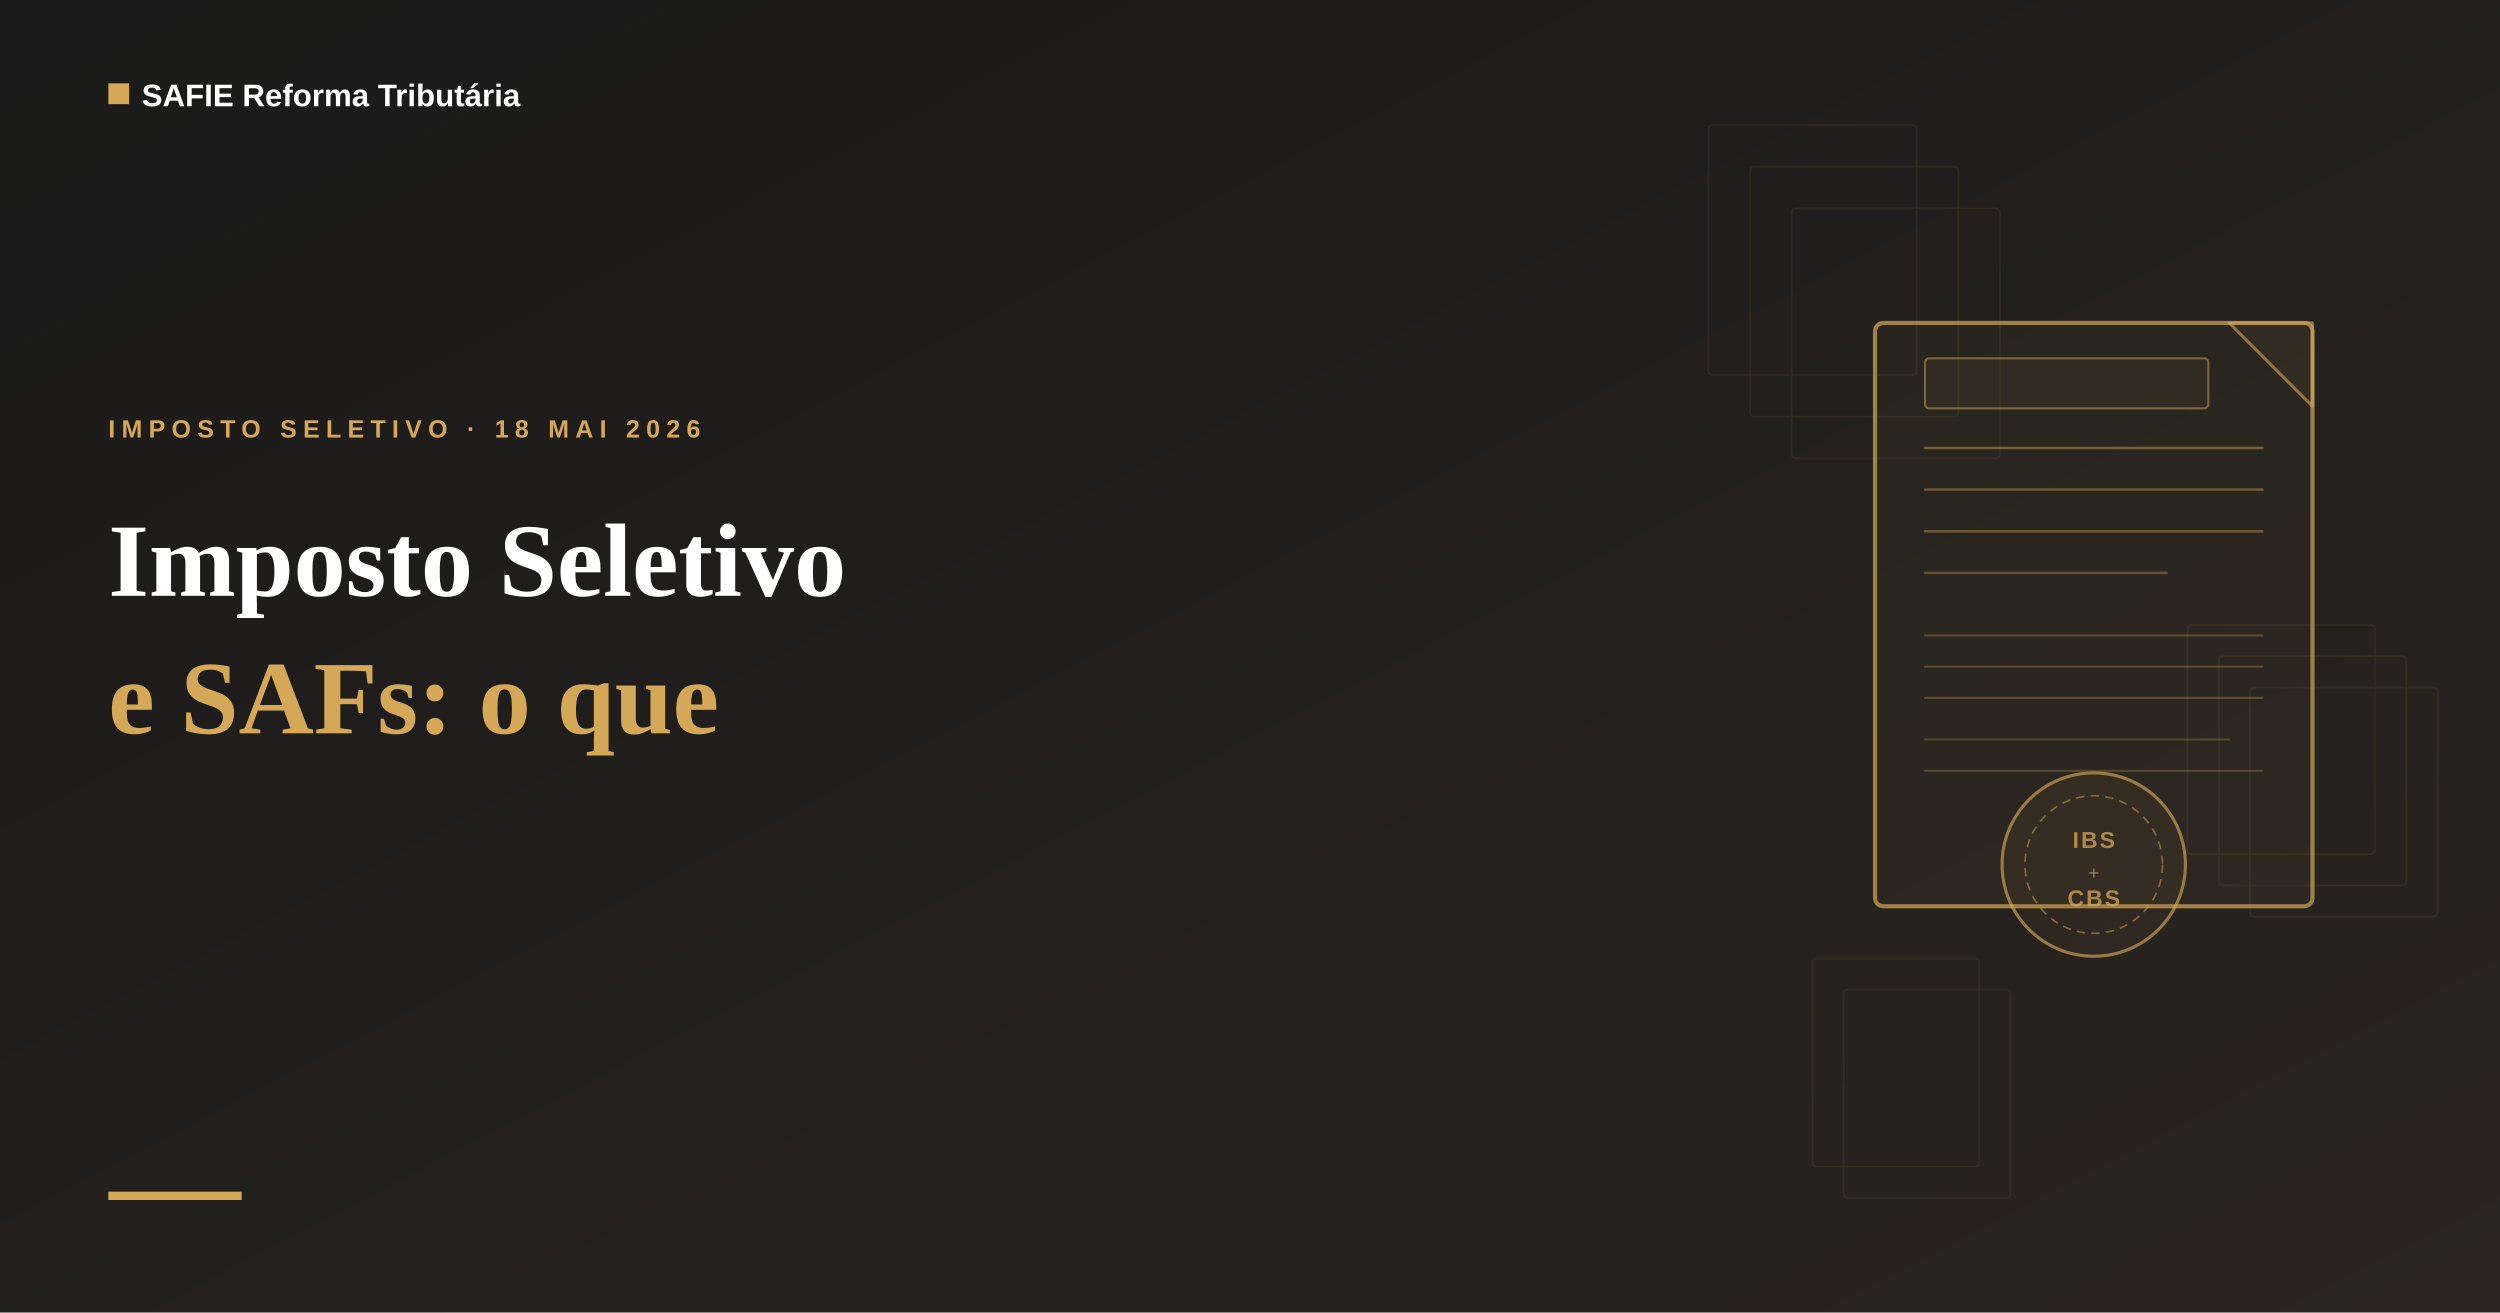
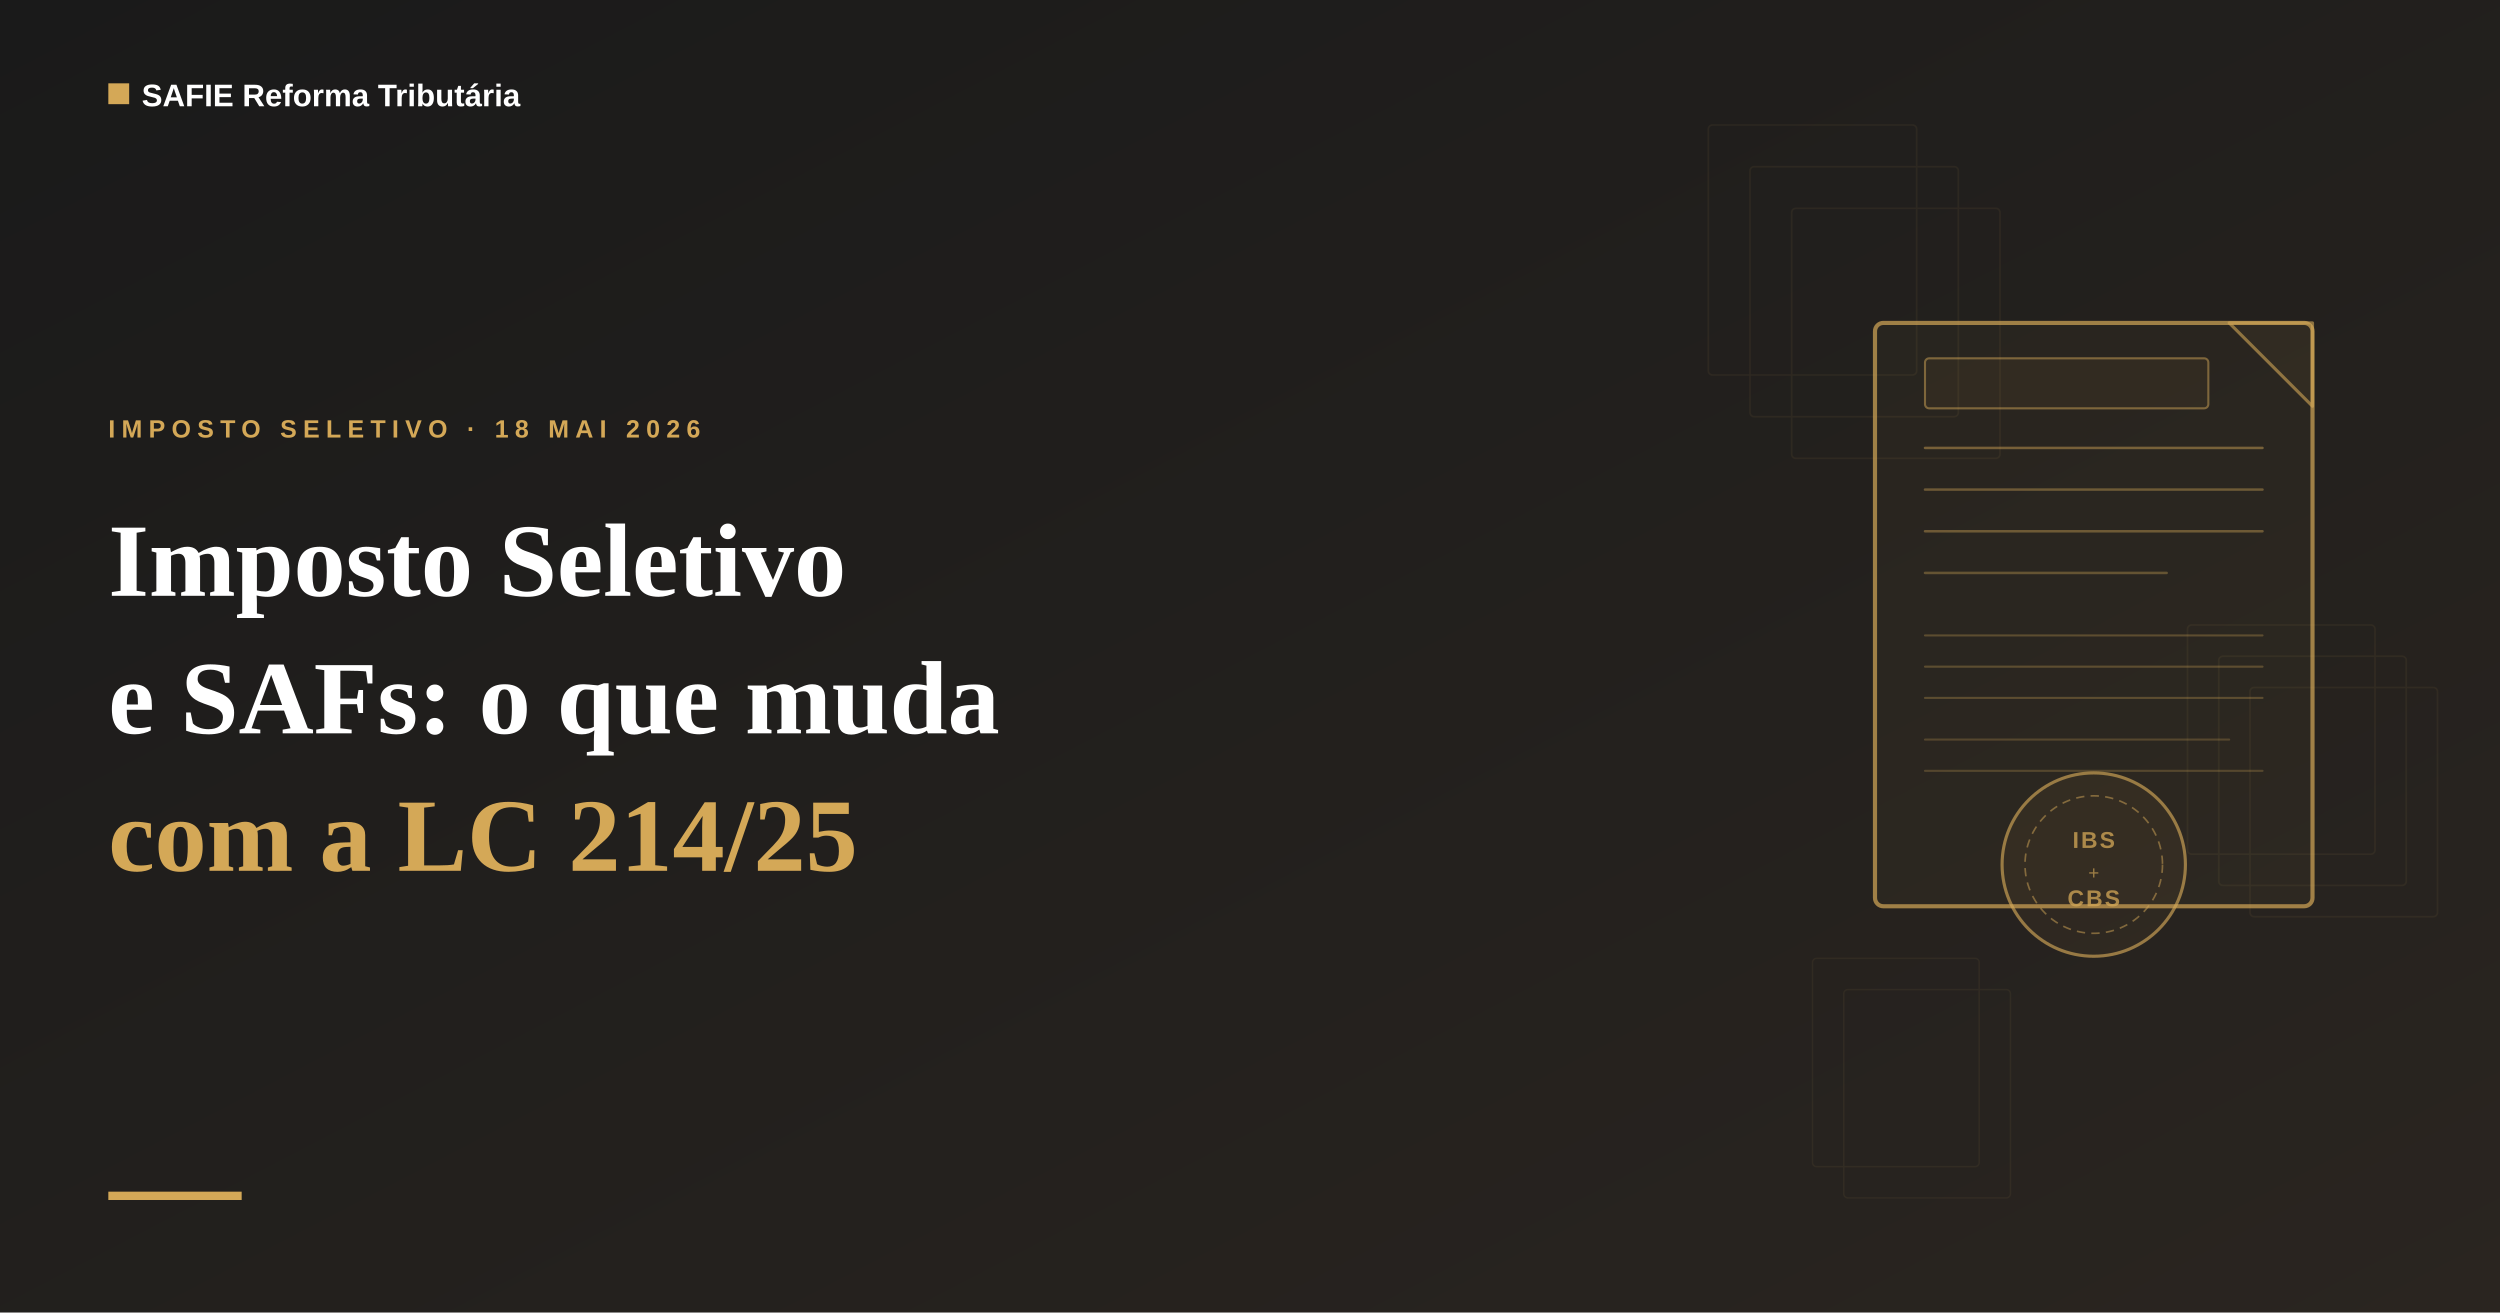
<svg xmlns="http://www.w3.org/2000/svg" viewBox="0 0 1200 630" width="1200" height="630">
  <defs>
    <linearGradient id="bg-grad" x1="0%" y1="0%" x2="100%" y2="100%">
      <stop offset="0%" stop-color="#1a1a1a" />
      <stop offset="100%" stop-color="#2a2520" />
    </linearGradient>
  </defs>
  <rect width="1200" height="630" fill="url(#bg-grad)" />
  <g stroke="#d4a857" fill="none" opacity="0.07">
    <rect x="820" y="60" width="100" height="120" rx="2" stroke-width="0.8" />
    <rect x="840" y="80" width="100" height="120" rx="2" stroke-width="0.8" />
    <rect x="860" y="100" width="100" height="120" rx="2" stroke-width="0.8" />
    <rect x="1050" y="300" width="90" height="110" rx="2" stroke-width="0.8" />
    <rect x="1065" y="315" width="90" height="110" rx="2" stroke-width="0.8" />
    <rect x="1080" y="330" width="90" height="110" rx="2" stroke-width="0.8" />
    <rect x="870" y="460" width="80" height="100" rx="2" stroke-width="0.7" />
    <rect x="885" y="475" width="80" height="100" rx="2" stroke-width="0.7" />
  </g>
  <g stroke="#d4a857" fill="none" stroke-linecap="round" stroke-linejoin="round">
    <rect x="900" y="155" width="210" height="280" rx="4" stroke-width="2" fill="#d4a857" fill-opacity="0.05" opacity="0.7" />
    <polyline points="1070,155 1110,155 1110,195 1070,155" stroke-width="1.5" fill="#d4a857" fill-opacity="0.08" opacity="0.6" />
    <line x1="924" y1="215" x2="1086" y2="215" stroke-width="1.2" opacity="0.45" />
    <line x1="924" y1="235" x2="1086" y2="235" stroke-width="1.2" opacity="0.40" />
    <line x1="924" y1="255" x2="1086" y2="255" stroke-width="1.2" opacity="0.40" />
    <line x1="924" y1="275" x2="1040" y2="275" stroke-width="1.2" opacity="0.35" />
    <line x1="924" y1="305" x2="1086" y2="305" stroke-width="1" opacity="0.30" />
    <line x1="924" y1="320" x2="1086" y2="320" stroke-width="1" opacity="0.30" />
    <line x1="924" y1="335" x2="1086" y2="335" stroke-width="1" opacity="0.30" />
    <line x1="924" y1="355" x2="1070" y2="355" stroke-width="1" opacity="0.25" />
    <line x1="924" y1="370" x2="1086" y2="370" stroke-width="1" opacity="0.25" />
    <rect x="924" y="172" width="136" height="24" rx="2" stroke-width="1" fill="#d4a857" fill-opacity="0.10" opacity="0.5" />
  </g>
  <g transform="translate(1005, 415)">
    <circle r="44" fill="#d4a857" fill-opacity="0.08" stroke="#d4a857" stroke-width="1.5" opacity="0.65" />
    <circle r="33" fill="none" stroke="#d4a857" stroke-width="0.8" stroke-dasharray="4,3" opacity="0.50" />
    <text text-anchor="middle" y="-8" fill="#d4a857" opacity="0.75" font-family="'DM Sans', Arial, sans-serif" font-size="11" font-weight="700" letter-spacing="1">IBS</text>
    <text text-anchor="middle" y="7" fill="#d4a857" opacity="0.65" font-family="'DM Sans', Arial, sans-serif" font-size="9" letter-spacing="1">+</text>
    <text text-anchor="middle" y="20" fill="#d4a857" opacity="0.75" font-family="'DM Sans', Arial, sans-serif" font-size="11" font-weight="700" letter-spacing="1">CBS</text>
  </g>
  <rect x="52" y="40" width="10" height="10" fill="#d4a857" />
  <text x="68" y="51" fill="#ffffff" font-family="'DM Sans', Arial, sans-serif" font-size="15" font-weight="600">SAFIE Reforma Tributária</text>
  <text x="52" y="210" fill="#d4a857" font-family="'DM Sans', Arial, sans-serif" font-size="12" font-weight="600" letter-spacing="3">IMPOSTO SELETIVO · 18 MAI 2026</text>
  <text x="52" y="286" fill="#ffffff" font-family="Georgia, 'Times New Roman', serif" font-size="50" font-weight="700">Imposto Seletivo</text>
-   <text x="52" y="352" fill="#d4a857" font-family="Georgia, 'Times New Roman', serif" font-size="50" font-weight="700">e SAFs: o que</text>
-   <text x="52" y="418" fill="#d4a857" font-family="Georgia, 'Times New Roman', serif" font-size="50" font-weight="700" />
+   <text x="52" y="352" fill="#ffffff" font-family="Georgia, 'Times New Roman', serif" font-size="50" font-weight="700">e SAFs: o que muda</text>
+   <text x="52" y="418" fill="#d4a857" font-family="Georgia, 'Times New Roman', serif" font-size="50" font-weight="700">com a LC 214/25</text>
  <rect x="52" y="572" width="64" height="4" fill="#d4a857" />
</svg>
